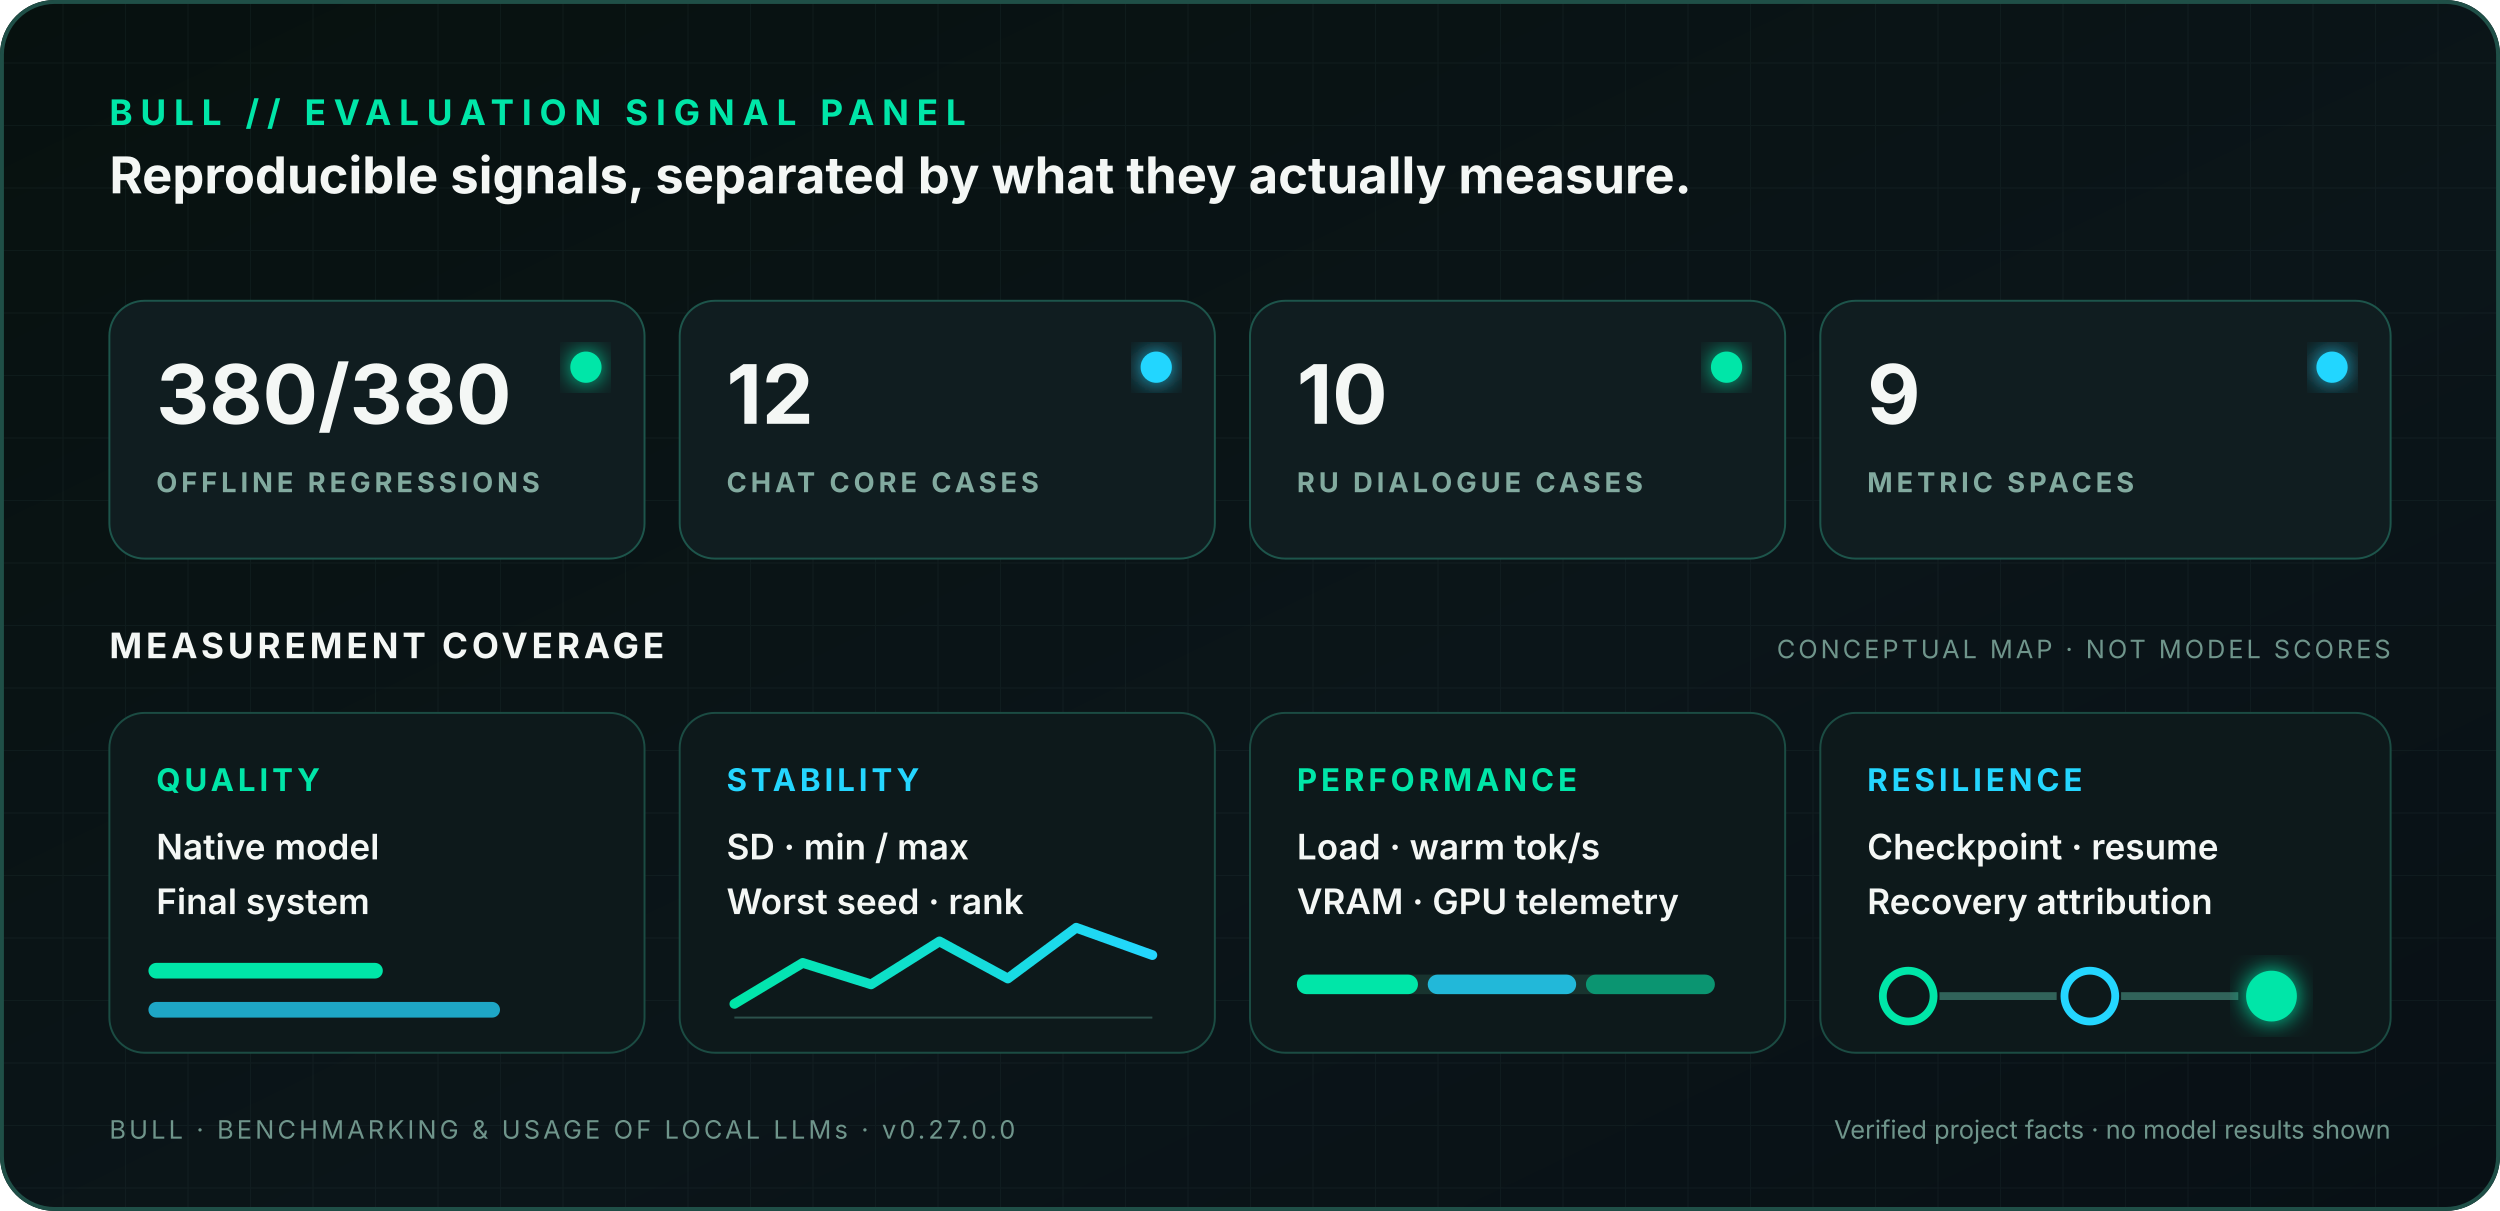
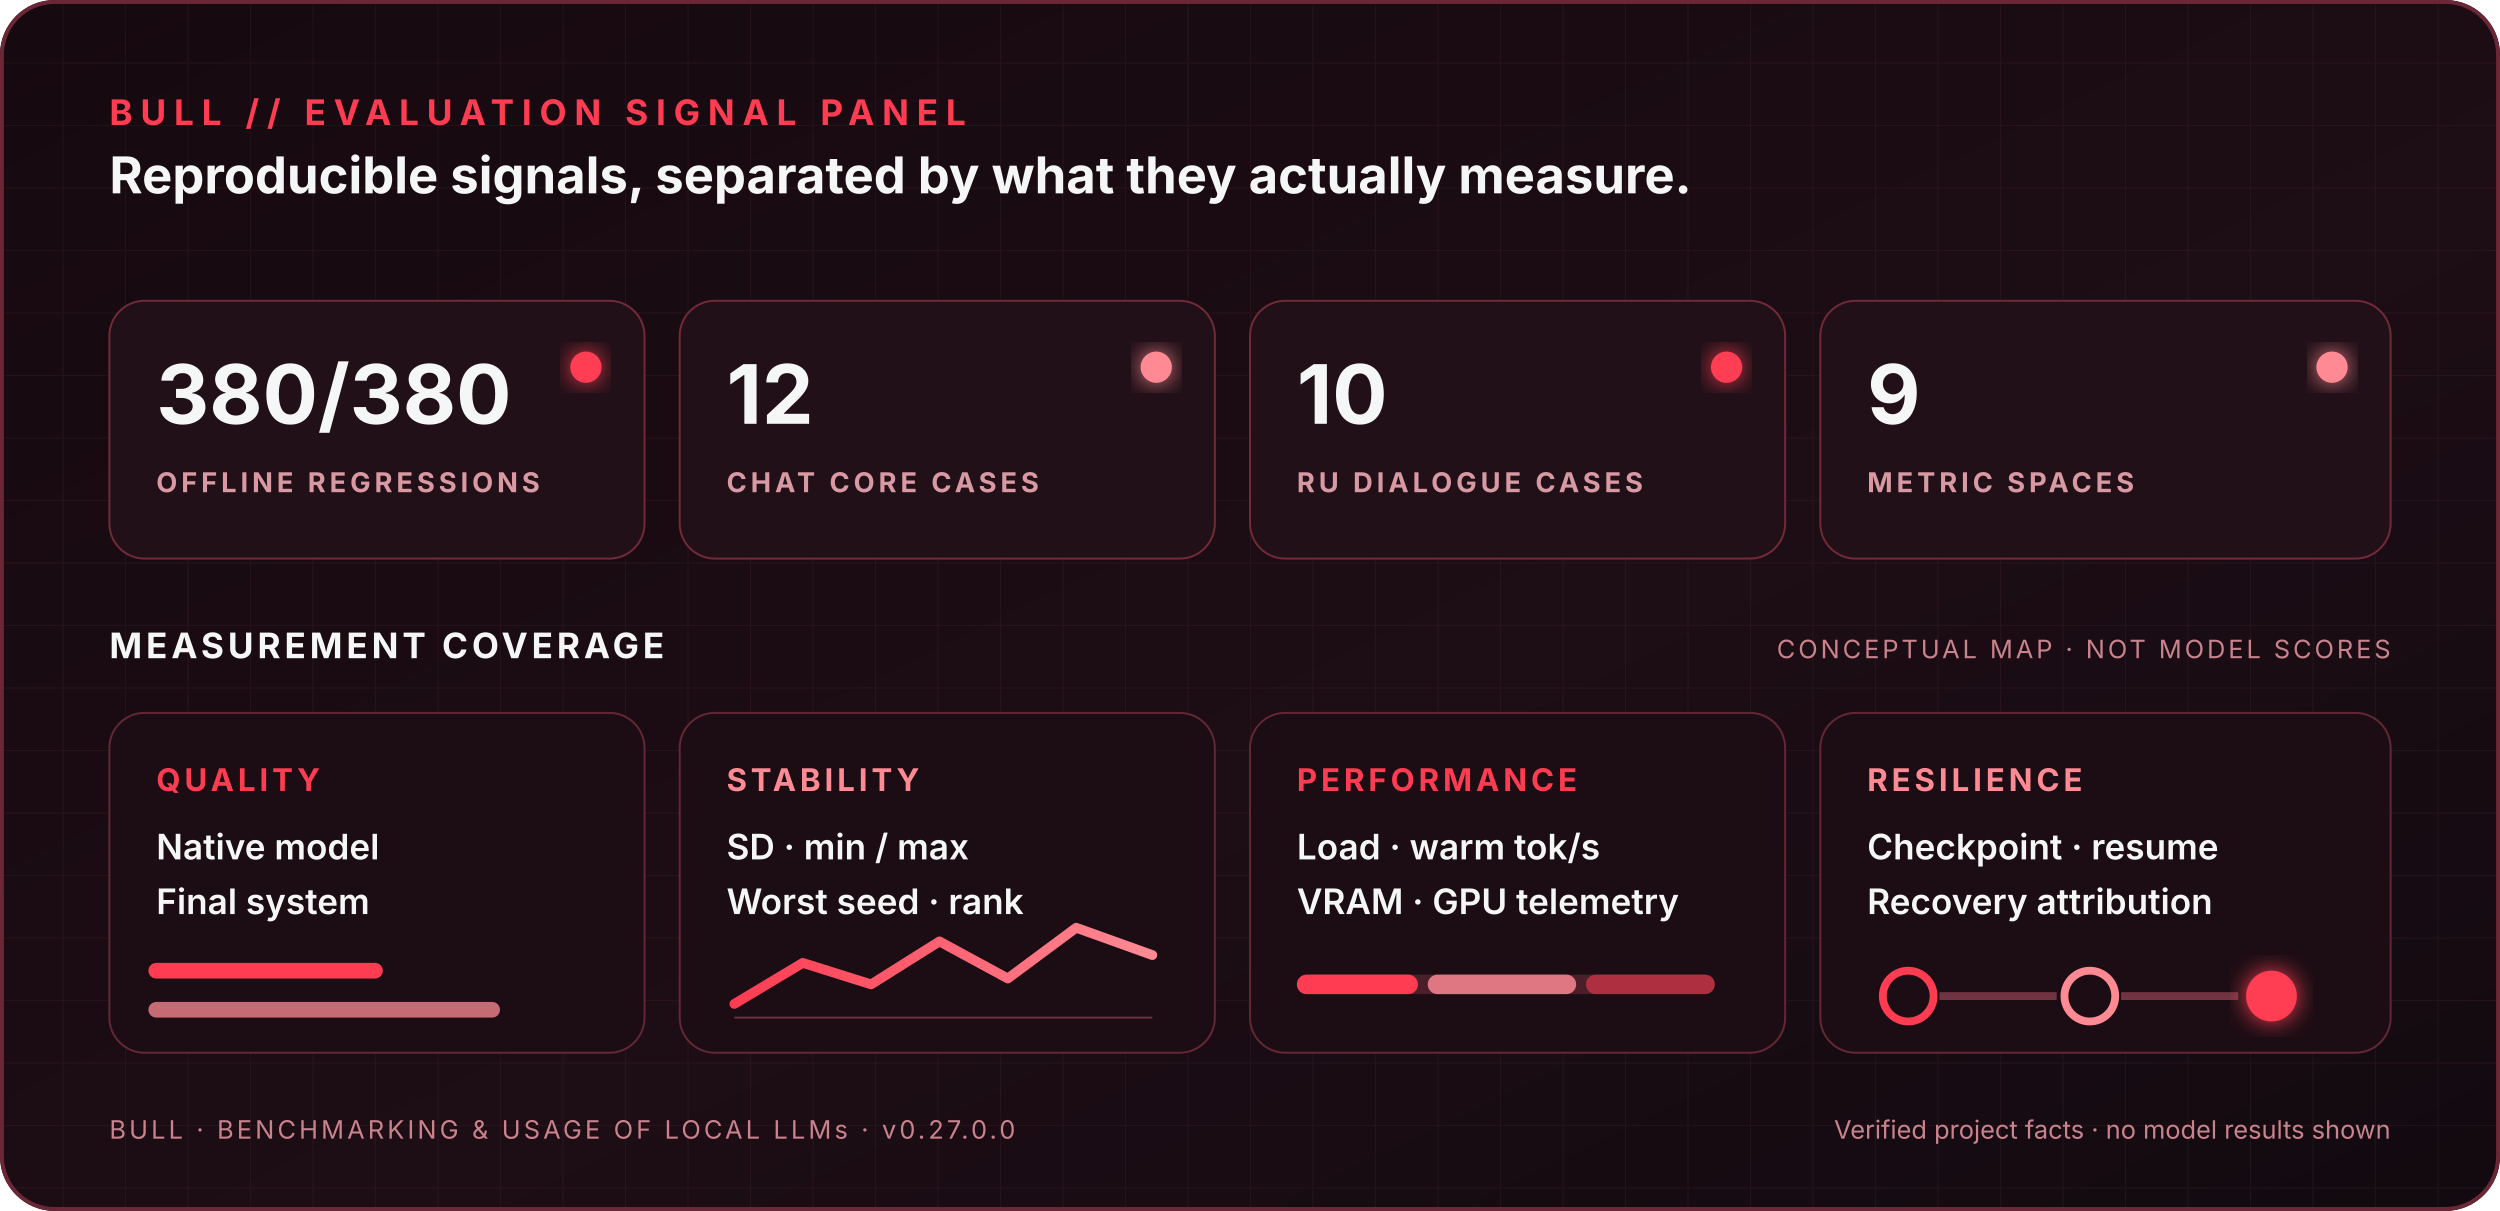
<svg xmlns="http://www.w3.org/2000/svg" width="1280" height="620" viewBox="0 0 1280 620" role="img" aria-labelledby="title desc">
  <defs>
    <linearGradient id="background" x1="0" y1="0" x2="1" y2="1">
-       <stop offset="0" stop-color="#07110f" />
-       <stop offset="0.58" stop-color="#0b1519" />
-       <stop offset="1" stop-color="#081015" />
+       <stop offset="0" stop-color="#16090f" />
+       <stop offset="0.58" stop-color="#1d0d15" />
+       <stop offset="1" stop-color="#120a10" />
    </linearGradient>
    <linearGradient id="accent" x1="0" y1="0" x2="1" y2="0">
-       <stop offset="0" stop-color="#00e6a8" />
-       <stop offset="1" stop-color="#24d6ff" />
+       <stop offset="0" stop-color="#ff3c52" />
+       <stop offset="1" stop-color="#ff8a94" />
    </linearGradient>
    <pattern id="grid" width="32" height="32" patternUnits="userSpaceOnUse">
-       <path d="M 32 0 L 0 0 0 32" fill="none" stroke="#5f857d" stroke-opacity="0.08" stroke-width="1" />
+       <path d="M 32 0 L 0 0 0 32" fill="none" stroke="#c06a76" stroke-opacity="0.08" stroke-width="1" />
    </pattern>
    <filter id="glow" x="-30%" y="-30%" width="160%" height="160%">
      <feGaussianBlur stdDeviation="6" result="blur" />
      <feMerge>
        <feMergeNode in="blur" />
        <feMergeNode in="SourceGraphic" />
      </feMerge>
    </filter>
  </defs>
  <rect width="1280" height="620" rx="28" fill="url(#background)" />
  <rect width="1280" height="620" rx="28" fill="url(#grid)" />
-   <rect x="1" y="1" width="1278" height="618" rx="27" fill="none" stroke="#1f4f47" stroke-width="2" />
+   <rect x="1" y="1" width="1278" height="618" rx="27" fill="none" stroke="#6b2735" stroke-width="2" />
  <g font-family="Segoe UI, Inter, Arial, sans-serif">
-     <text x="56" y="64" fill="#00e6a8" font-size="18" font-weight="700" letter-spacing="4">BULL // EVALUATION SIGNAL PANEL</text>
+     <text x="56" y="64" fill="#ff3c52" font-size="18" font-weight="700" letter-spacing="4">BULL // EVALUATION SIGNAL PANEL</text>
    <text x="56" y="99" fill="#f4f7f5" font-size="26" font-weight="650">Reproducible signals, separated by what they actually measure.</text>
    <line x1="56" y1="124" x2="1224" y2="124" stroke="url(#accent)" stroke-width="2" opacity="0.8" />
    <g>
-       <rect x="56" y="154" width="274" height="132" rx="18" fill="#101d20" stroke="#1d554b" />
-       <rect x="348" y="154" width="274" height="132" rx="18" fill="#101d20" stroke="#1d554b" />
-       <rect x="640" y="154" width="274" height="132" rx="18" fill="#101d20" stroke="#1d554b" />
-       <rect x="932" y="154" width="292" height="132" rx="18" fill="#101d20" stroke="#1d554b" />
+       <rect x="56" y="154" width="274" height="132" rx="18" fill="#211017" stroke="#722a39" />
+       <rect x="348" y="154" width="274" height="132" rx="18" fill="#211017" stroke="#722a39" />
+       <rect x="640" y="154" width="274" height="132" rx="18" fill="#211017" stroke="#722a39" />
+       <rect x="932" y="154" width="292" height="132" rx="18" fill="#211017" stroke="#722a39" />
      <text x="80" y="217" fill="#f4f7f5" font-size="42" font-weight="750">380/380</text>
-       <text x="80" y="252" fill="#82aa9f" font-size="14" font-weight="650" letter-spacing="2">OFFLINE REGRESSIONS</text>
-       <circle cx="300" cy="188" r="8" fill="#00e6a8" filter="url(#glow)" />
+       <text x="80" y="252" fill="#d899a3" font-size="14" font-weight="650" letter-spacing="2">OFFLINE REGRESSIONS</text>
+       <circle cx="300" cy="188" r="8" fill="#ff3c52" filter="url(#glow)" />
      <text x="372" y="217" fill="#f4f7f5" font-size="42" font-weight="750">12</text>
-       <text x="372" y="252" fill="#82aa9f" font-size="14" font-weight="650" letter-spacing="2">CHAT CORE CASES</text>
-       <circle cx="592" cy="188" r="8" fill="#24d6ff" filter="url(#glow)" />
+       <text x="372" y="252" fill="#d899a3" font-size="14" font-weight="650" letter-spacing="2">CHAT CORE CASES</text>
+       <circle cx="592" cy="188" r="8" fill="#ff8a94" filter="url(#glow)" />
      <text x="664" y="217" fill="#f4f7f5" font-size="42" font-weight="750">10</text>
-       <text x="664" y="252" fill="#82aa9f" font-size="14" font-weight="650" letter-spacing="2">RU DIALOGUE CASES</text>
-       <circle cx="884" cy="188" r="8" fill="#00e6a8" filter="url(#glow)" />
+       <text x="664" y="252" fill="#d899a3" font-size="14" font-weight="650" letter-spacing="2">RU DIALOGUE CASES</text>
+       <circle cx="884" cy="188" r="8" fill="#ff3c52" filter="url(#glow)" />
      <text x="956" y="217" fill="#f4f7f5" font-size="42" font-weight="750">9</text>
-       <text x="956" y="252" fill="#82aa9f" font-size="14" font-weight="650" letter-spacing="2">METRIC SPACES</text>
-       <circle cx="1194" cy="188" r="8" fill="#24d6ff" filter="url(#glow)" />
+       <text x="956" y="252" fill="#d899a3" font-size="14" font-weight="650" letter-spacing="2">METRIC SPACES</text>
+       <circle cx="1194" cy="188" r="8" fill="#ff8a94" filter="url(#glow)" />
    </g>
    <text x="56" y="337" fill="#f4f7f5" font-size="18" font-weight="700" letter-spacing="2">MEASUREMENT COVERAGE</text>
-     <text x="1224" y="337" fill="#6f958b" font-size="13" text-anchor="end" letter-spacing="1.5">CONCEPTUAL MAP · NOT MODEL SCORES</text>
+     <text x="1224" y="337" fill="#c9838d" font-size="13" text-anchor="end" letter-spacing="1.5">CONCEPTUAL MAP · NOT MODEL SCORES</text>
    <g>
-       <rect x="56" y="365" width="274" height="174" rx="18" fill="#0d191b" stroke="#1b4c43" />
-       <text x="80" y="405" fill="#00e6a8" font-size="16" font-weight="750" letter-spacing="2">QUALITY</text>
+       <rect x="56" y="365" width="274" height="174" rx="18" fill="#1b0d13" stroke="#642735" />
+       <text x="80" y="405" fill="#ff3c52" font-size="16" font-weight="750" letter-spacing="2">QUALITY</text>
      <text x="80" y="440" fill="#f4f7f5" font-size="18" font-weight="600">Native model</text>
      <text x="80" y="468" fill="#f4f7f5" font-size="18" font-weight="600">Final system</text>
-       <line x1="80" y1="497" x2="192" y2="497" stroke="#00e6a8" stroke-width="8" stroke-linecap="round" />
-       <line x1="80" y1="517" x2="252" y2="517" stroke="#24d6ff" stroke-width="8" stroke-linecap="round" opacity="0.75" />
-       <rect x="348" y="365" width="274" height="174" rx="18" fill="#0d191b" stroke="#1b4c43" />
-       <text x="372" y="405" fill="#24d6ff" font-size="16" font-weight="750" letter-spacing="2">STABILITY</text>
+       <line x1="80" y1="497" x2="192" y2="497" stroke="#ff3c52" stroke-width="8" stroke-linecap="round" />
+       <line x1="80" y1="517" x2="252" y2="517" stroke="#ff8a94" stroke-width="8" stroke-linecap="round" opacity="0.75" />
+       <rect x="348" y="365" width="274" height="174" rx="18" fill="#1b0d13" stroke="#642735" />
+       <text x="372" y="405" fill="#ff8a94" font-size="16" font-weight="750" letter-spacing="2">STABILITY</text>
      <text x="372" y="440" fill="#f4f7f5" font-size="18" font-weight="600">SD · min / max</text>
      <text x="372" y="468" fill="#f4f7f5" font-size="18" font-weight="600">Worst seed · rank</text>
      <polyline points="376,514 411,493 446,504 481,482 516,501 551,475 590,489" fill="none" stroke="url(#accent)" stroke-width="5" stroke-linecap="round" stroke-linejoin="round" />
-       <line x1="376" y1="521" x2="590" y2="521" stroke="#2b514b" />
-       <rect x="640" y="365" width="274" height="174" rx="18" fill="#0d191b" stroke="#1b4c43" />
-       <text x="664" y="405" fill="#00e6a8" font-size="16" font-weight="750" letter-spacing="2">PERFORMANCE</text>
+       <line x1="376" y1="521" x2="590" y2="521" stroke="#6b3340" />
+       <rect x="640" y="365" width="274" height="174" rx="18" fill="#1b0d13" stroke="#642735" />
+       <text x="664" y="405" fill="#ff3c52" font-size="16" font-weight="750" letter-spacing="2">PERFORMANCE</text>
      <text x="664" y="440" fill="#f4f7f5" font-size="18" font-weight="600">Load · warm tok/s</text>
      <text x="664" y="468" fill="#f4f7f5" font-size="18" font-weight="600">VRAM · GPU telemetry</text>
-       <rect x="664" y="499" width="214" height="10" rx="5" fill="#18342f" />
-       <rect x="664" y="499" width="62" height="10" rx="5" fill="#00e6a8" />
-       <rect x="731" y="499" width="76" height="10" rx="5" fill="#24d6ff" opacity="0.82" />
-       <rect x="812" y="499" width="66" height="10" rx="5" fill="#00e6a8" opacity="0.55" />
-       <rect x="932" y="365" width="292" height="174" rx="18" fill="#0d191b" stroke="#1b4c43" />
-       <text x="956" y="405" fill="#24d6ff" font-size="16" font-weight="750" letter-spacing="2">RESILIENCE</text>
+       <rect x="664" y="499" width="214" height="10" rx="5" fill="#4a1f2a" />
+       <rect x="664" y="499" width="62" height="10" rx="5" fill="#ff3c52" />
+       <rect x="731" y="499" width="76" height="10" rx="5" fill="#ff8a94" opacity="0.82" />
+       <rect x="812" y="499" width="66" height="10" rx="5" fill="#ff3c52" opacity="0.55" />
+       <rect x="932" y="365" width="292" height="174" rx="18" fill="#1b0d13" stroke="#642735" />
+       <text x="956" y="405" fill="#ff8a94" font-size="16" font-weight="750" letter-spacing="2">RESILIENCE</text>
      <text x="956" y="440" fill="#f4f7f5" font-size="18" font-weight="600">Checkpoint · resume</text>
      <text x="956" y="468" fill="#f4f7f5" font-size="18" font-weight="600">Recovery attribution</text>
-       <circle cx="977" cy="510" r="13" fill="none" stroke="#00e6a8" stroke-width="4" />
-       <line x1="993" y1="510" x2="1053" y2="510" stroke="#31635a" stroke-width="4" />
-       <circle cx="1070" cy="510" r="13" fill="none" stroke="#24d6ff" stroke-width="4" />
-       <line x1="1086" y1="510" x2="1146" y2="510" stroke="#31635a" stroke-width="4" />
-       <circle cx="1163" cy="510" r="13" fill="#00e6a8" filter="url(#glow)" />
+       <circle cx="977" cy="510" r="13" fill="none" stroke="#ff3c52" stroke-width="4" />
+       <line x1="993" y1="510" x2="1053" y2="510" stroke="#713442" stroke-width="4" />
+       <circle cx="1070" cy="510" r="13" fill="none" stroke="#ff8a94" stroke-width="4" />
+       <line x1="1086" y1="510" x2="1146" y2="510" stroke="#713442" stroke-width="4" />
+       <circle cx="1163" cy="510" r="13" fill="#ff3c52" filter="url(#glow)" />
    </g>
-     <text x="56" y="583" fill="#6f958b" font-size="13" letter-spacing="1.6">BULL · BENCHMARKING &amp; USAGE OF LOCAL LLMs · v0.27.0.0</text>
-     <text x="1224" y="583" fill="#6f958b" font-size="13" text-anchor="end">Verified project facts · no model results shown</text>
+     <text x="56" y="583" fill="#c9838d" font-size="13" letter-spacing="1.6">BULL · BENCHMARKING &amp; USAGE OF LOCAL LLMs · v0.27.0.0</text>
+     <text x="1224" y="583" fill="#c9838d" font-size="13" text-anchor="end">Verified project facts · no model results shown</text>
  </g>
</svg>
